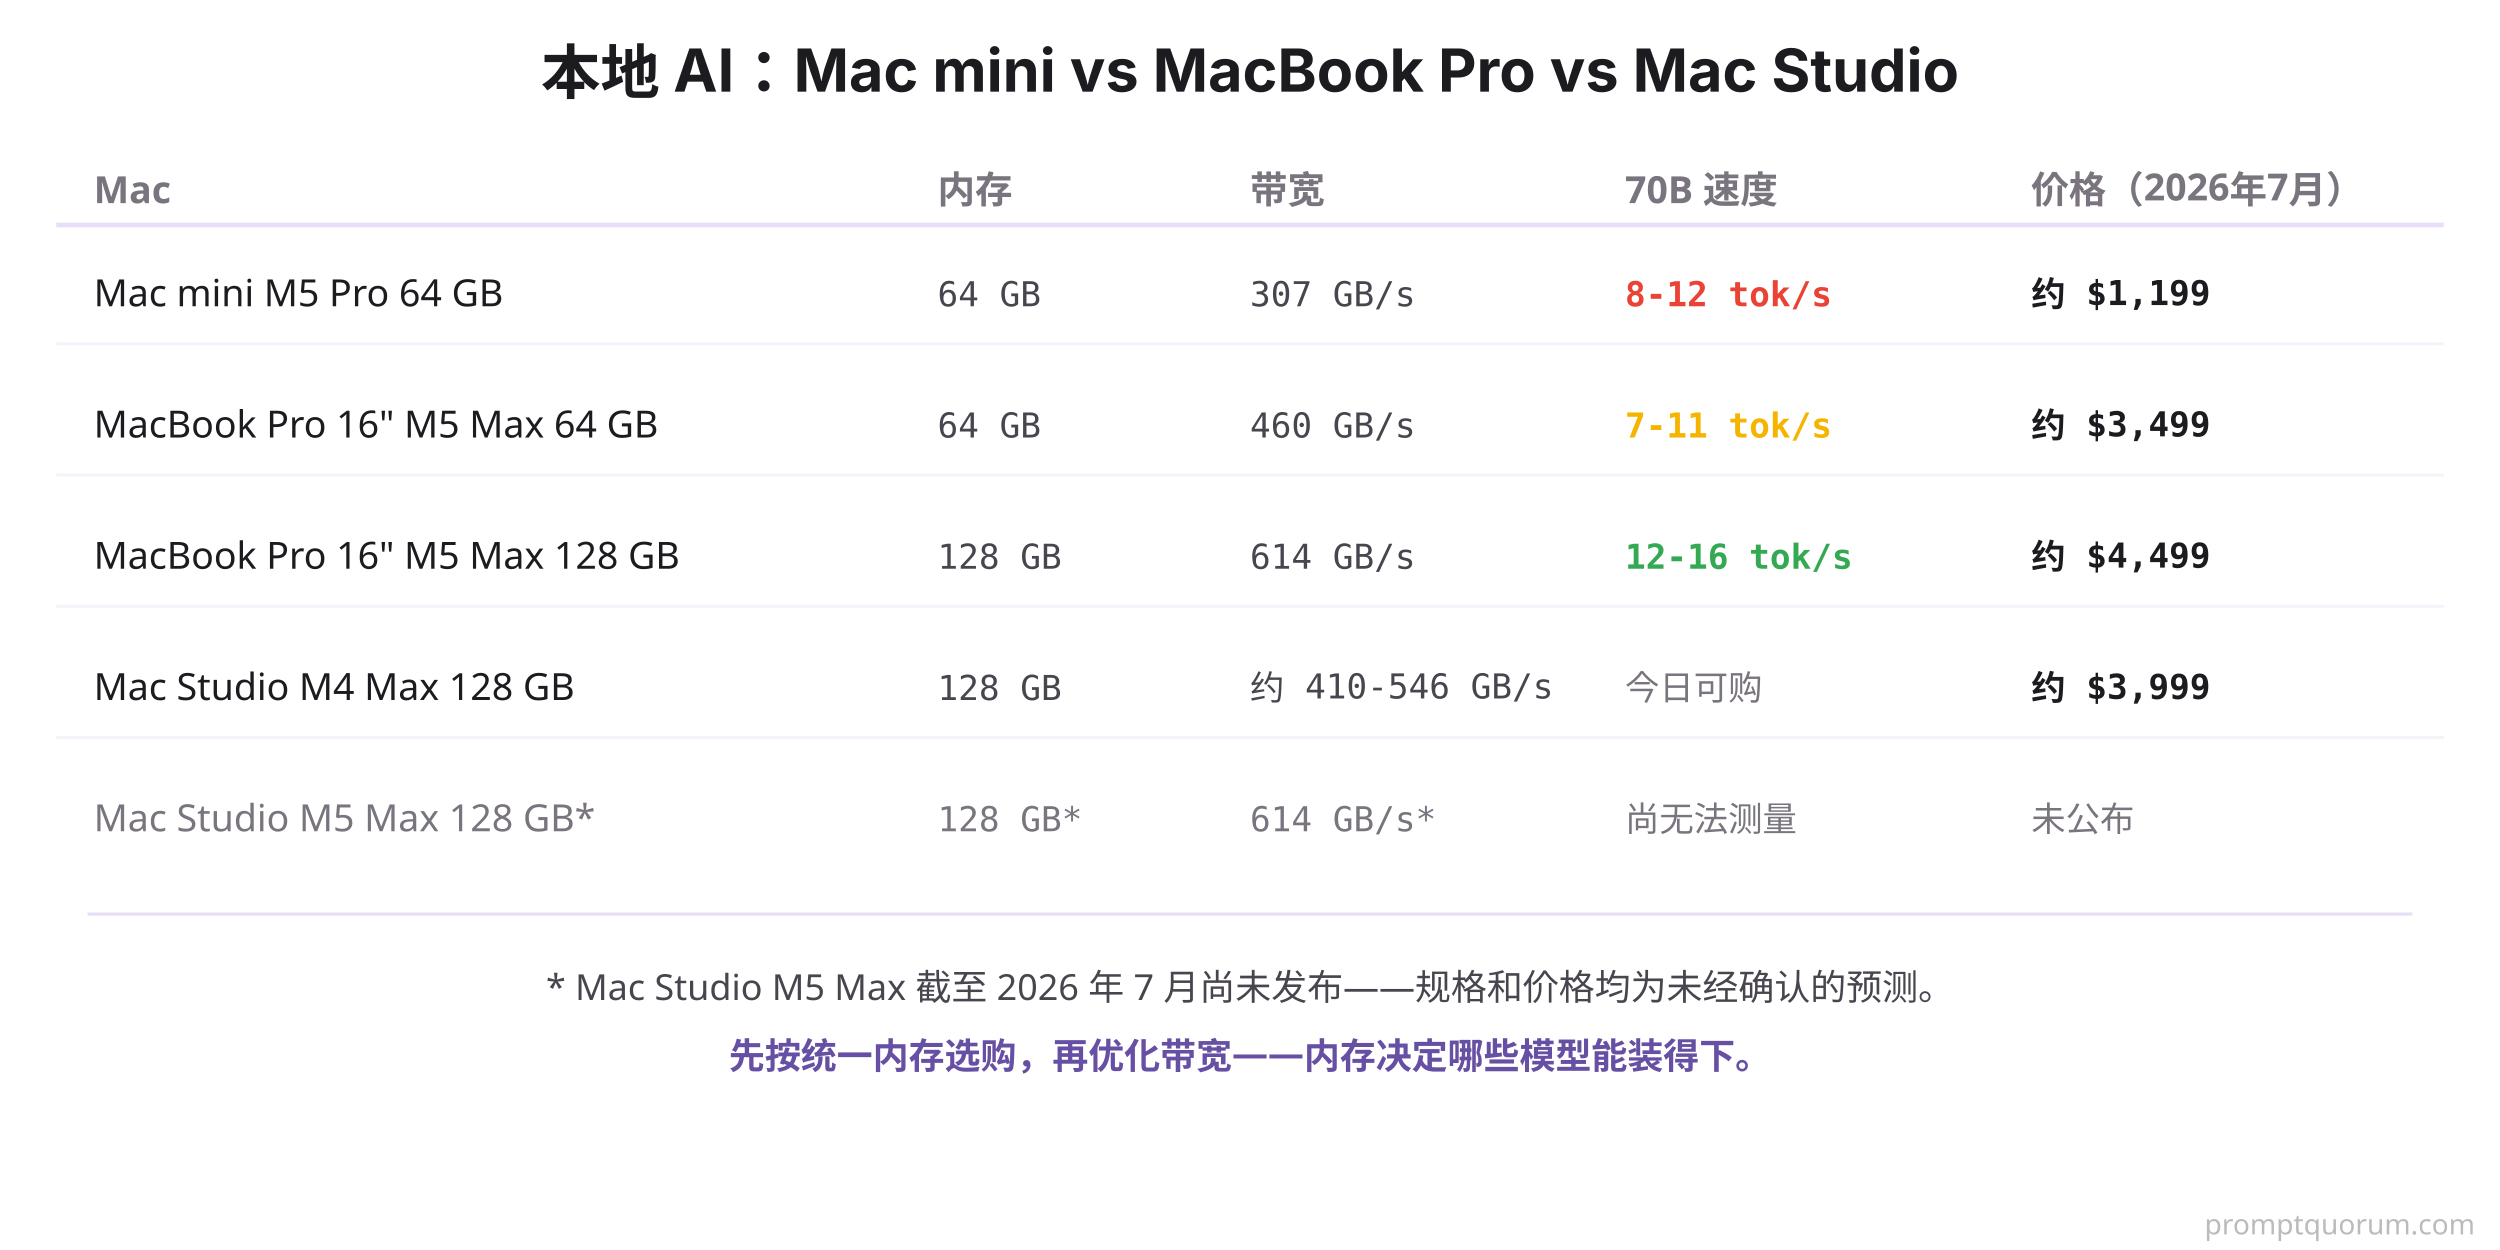
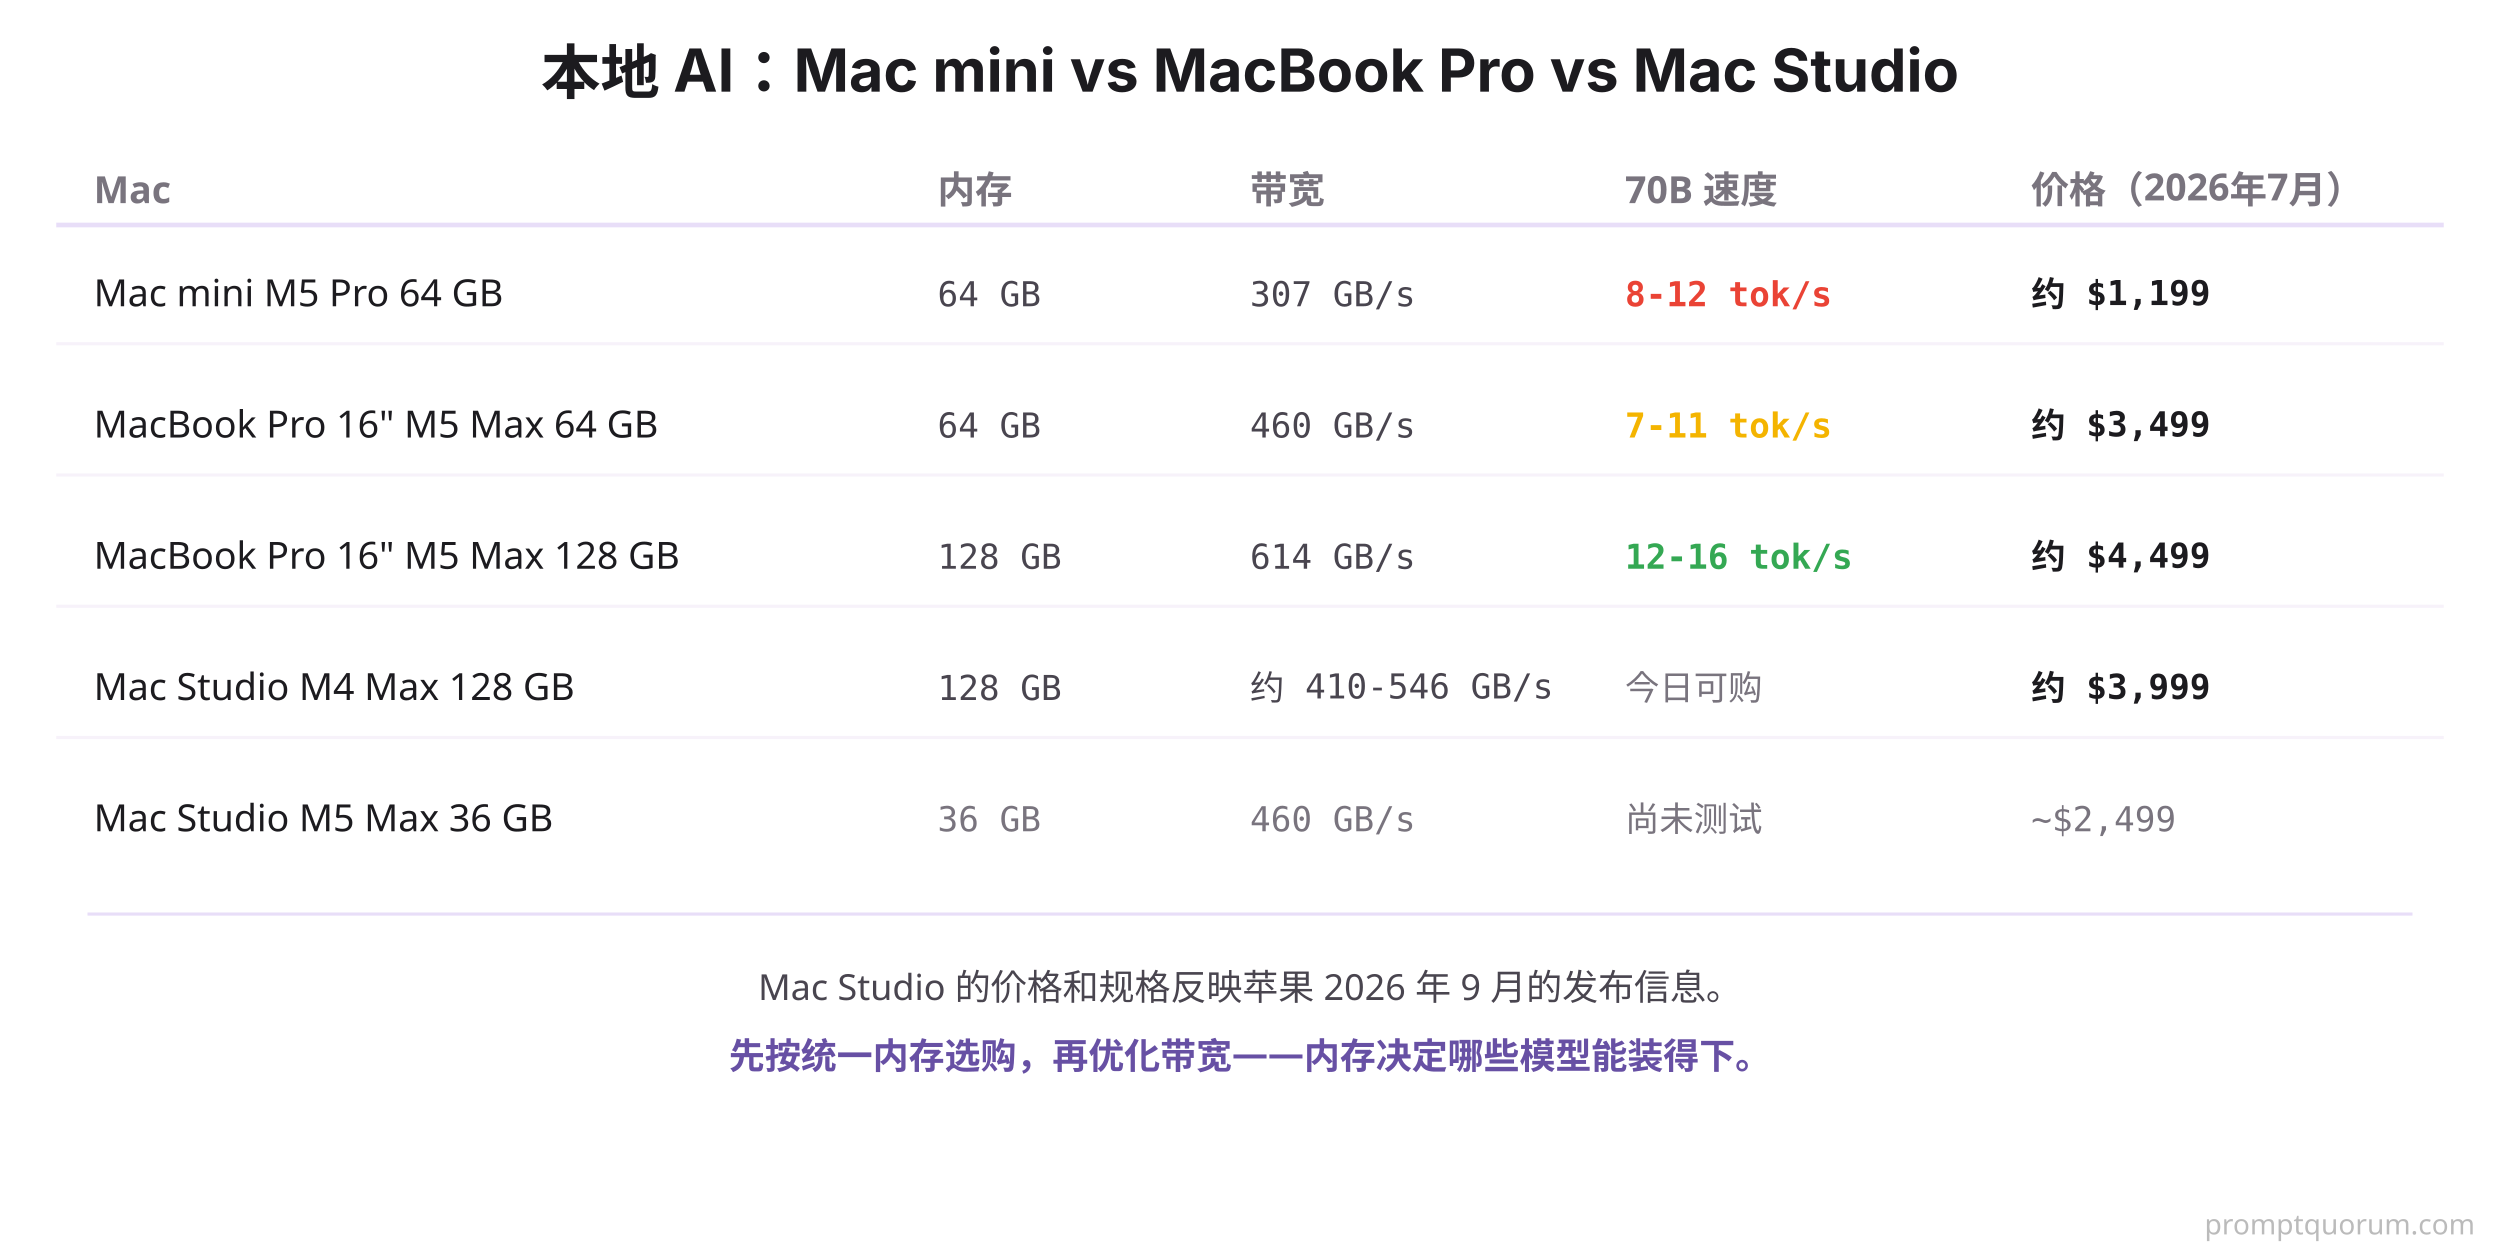
<svg xmlns="http://www.w3.org/2000/svg" viewBox="0 0 800 400">
  <rect width="800" height="400" fill="#FFFFFF" />
  <text x="400" y="30" font-family="system-ui, -apple-system, sans-serif" font-size="19" font-weight="700" fill="#1C1B1F" text-anchor="middle">本地 AI：Mac mini vs MacBook Pro vs Mac Studio</text>
  <text x="30" y="65" font-family="system-ui, sans-serif" font-size="12" font-weight="700" fill="#79747E">Mac</text>
  <text x="300" y="65" font-family="system-ui, sans-serif" font-size="12" font-weight="700" fill="#79747E">内存</text>
  <text x="400" y="65" font-family="system-ui, sans-serif" font-size="12" font-weight="700" fill="#79747E">带宽</text>
  <text x="520" y="65" font-family="system-ui, sans-serif" font-size="12" font-weight="700" fill="#79747E">70B 速度</text>
  <text x="650" y="65" font-family="system-ui, sans-serif" font-size="12" font-weight="700" fill="#79747E">价格（2026年7月）</text>
  <line x1="18" y1="72" x2="782" y2="72" stroke="#E8DEF8" stroke-width="1.5" />
  <text x="30" y="98" font-family="system-ui, sans-serif" font-size="12" fill="#1C1B1F">Mac mini M5 Pro 64 GB</text>
  <text x="300" y="98" font-family="'SF Mono', Monaco, monospace" font-size="11" fill="#49454F">64 GB</text>
  <text x="400" y="98" font-family="'SF Mono', Monaco, monospace" font-size="11" fill="#49454F">307 GB/s</text>
  <text x="520" y="98" font-family="'SF Mono', Monaco, monospace" font-size="11" font-weight="700" fill="#EA4335">8-12 tok/s</text>
  <text x="650" y="98" font-family="'SF Mono', Monaco, monospace" font-size="11" font-weight="700" fill="#1C1B1F">约 $1,199</text>
  <line x1="18" y1="110" x2="782" y2="110" stroke="#F7F2FA" stroke-width="1" />
  <text x="30" y="140" font-family="system-ui, sans-serif" font-size="12" fill="#1C1B1F">MacBook Pro 16" M5 Max 64 GB</text>
  <text x="300" y="140" font-family="'SF Mono', Monaco, monospace" font-size="11" fill="#49454F">64 GB</text>
  <text x="400" y="140" font-family="'SF Mono', Monaco, monospace" font-size="11" fill="#49454F">460 GB/s</text>
  <text x="520" y="140" font-family="'SF Mono', Monaco, monospace" font-size="11" font-weight="700" fill="#F4B400">7-11 tok/s</text>
  <text x="650" y="140" font-family="'SF Mono', Monaco, monospace" font-size="11" font-weight="700" fill="#1C1B1F">约 $3,499</text>
  <line x1="18" y1="152" x2="782" y2="152" stroke="#F7F2FA" stroke-width="1" />
  <text x="30" y="182" font-family="system-ui, sans-serif" font-size="12" fill="#1C1B1F">MacBook Pro 16" M5 Max 128 GB</text>
  <text x="300" y="182" font-family="'SF Mono', Monaco, monospace" font-size="11" fill="#49454F">128 GB</text>
  <text x="400" y="182" font-family="'SF Mono', Monaco, monospace" font-size="11" fill="#49454F">614 GB/s</text>
  <text x="520" y="182" font-family="'SF Mono', Monaco, monospace" font-size="11" font-weight="700" fill="#34A853">12-16 tok/s</text>
  <text x="650" y="182" font-family="'SF Mono', Monaco, monospace" font-size="11" font-weight="700" fill="#1C1B1F">约 $4,499</text>
  <line x1="18" y1="194" x2="782" y2="194" stroke="#F7F2FA" stroke-width="1" />
  <text x="30" y="224" font-family="system-ui, sans-serif" font-size="12" fill="#1C1B1F">Mac Studio M4 Max 128 GB</text>
  <text x="300" y="224" font-family="'SF Mono', Monaco, monospace" font-size="11" fill="#49454F">128 GB</text>
  <text x="400" y="224" font-family="'SF Mono', Monaco, monospace" font-size="11" fill="#49454F">约 410-546 GB/s</text>
  <text x="520" y="224" font-family="'SF Mono', Monaco, monospace" font-size="11" fill="#79747E">今日可购</text>
  <text x="650" y="224" font-family="'SF Mono', Monaco, monospace" font-size="11" font-weight="700" fill="#1C1B1F">约 $3,999</text>
  <line x1="18" y1="236" x2="782" y2="236" stroke="#F7F2FA" stroke-width="1" />
-   <text x="30" y="266" font-family="system-ui, sans-serif" font-size="12" fill="#79747E">Mac Studio M5 Max 128 GB*</text>
-   <text x="300" y="266" font-family="'SF Mono', Monaco, monospace" font-size="11" fill="#79747E">128 GB*</text>
-   <text x="400" y="266" font-family="'SF Mono', Monaco, monospace" font-size="11" fill="#79747E">614 GB/s*</text>
-   <text x="520" y="266" font-family="'SF Mono', Monaco, monospace" font-size="11" fill="#79747E">尚无法测量</text>
-   <text x="650" y="266" font-family="'SF Mono', Monaco, monospace" font-size="11" fill="#79747E">未公布</text>
+   <text x="30" y="266" font-family="system-ui, sans-serif" font-size="12" fill="#1C1B1F">Mac Studio M5 Max 36 GB</text>
+   <text x="300" y="266" font-family="'SF Mono', Monaco, monospace" font-size="11" fill="#79747E">36 GB</text>
+   <text x="400" y="266" font-family="'SF Mono', Monaco, monospace" font-size="11" fill="#79747E">460 GB/s</text>
+   <text x="520" y="266" font-family="'SF Mono', Monaco, monospace" font-size="11" fill="#79747E">尚未测试</text>
+   <text x="650" y="266" font-family="'SF Mono', Monaco, monospace" font-size="11" fill="#79747E">~$2,499</text>
  <rect x="28" y="292" width="744" height="1" fill="#E8DEF8" />
-   <text x="400" y="320" font-family="system-ui, sans-serif" font-size="11.5" fill="#49454F" text-anchor="middle">* Mac Studio M5 Max 截至 2026 年 7 月尚未发布——规格和价格均为未经确认的预测。</text>
+   <text x="400" y="320" font-family="system-ui, sans-serif" font-size="11.5" fill="#49454F" text-anchor="middle">Mac Studio 的价格和规格反映苹果 2026 年 9 月的发布信息。</text>
  <text x="400" y="342" font-family="system-ui, sans-serif" font-size="11.5" font-weight="600" fill="#6750A4" text-anchor="middle">先按统一内存选购，再优化带宽——内存决定哪些模型能装得下。</text>
  <text x="792" y="395" font-family="system-ui,sans-serif" font-size="9" fill="#BBBBBB" text-anchor="end">promptquorum.com</text>
</svg>
